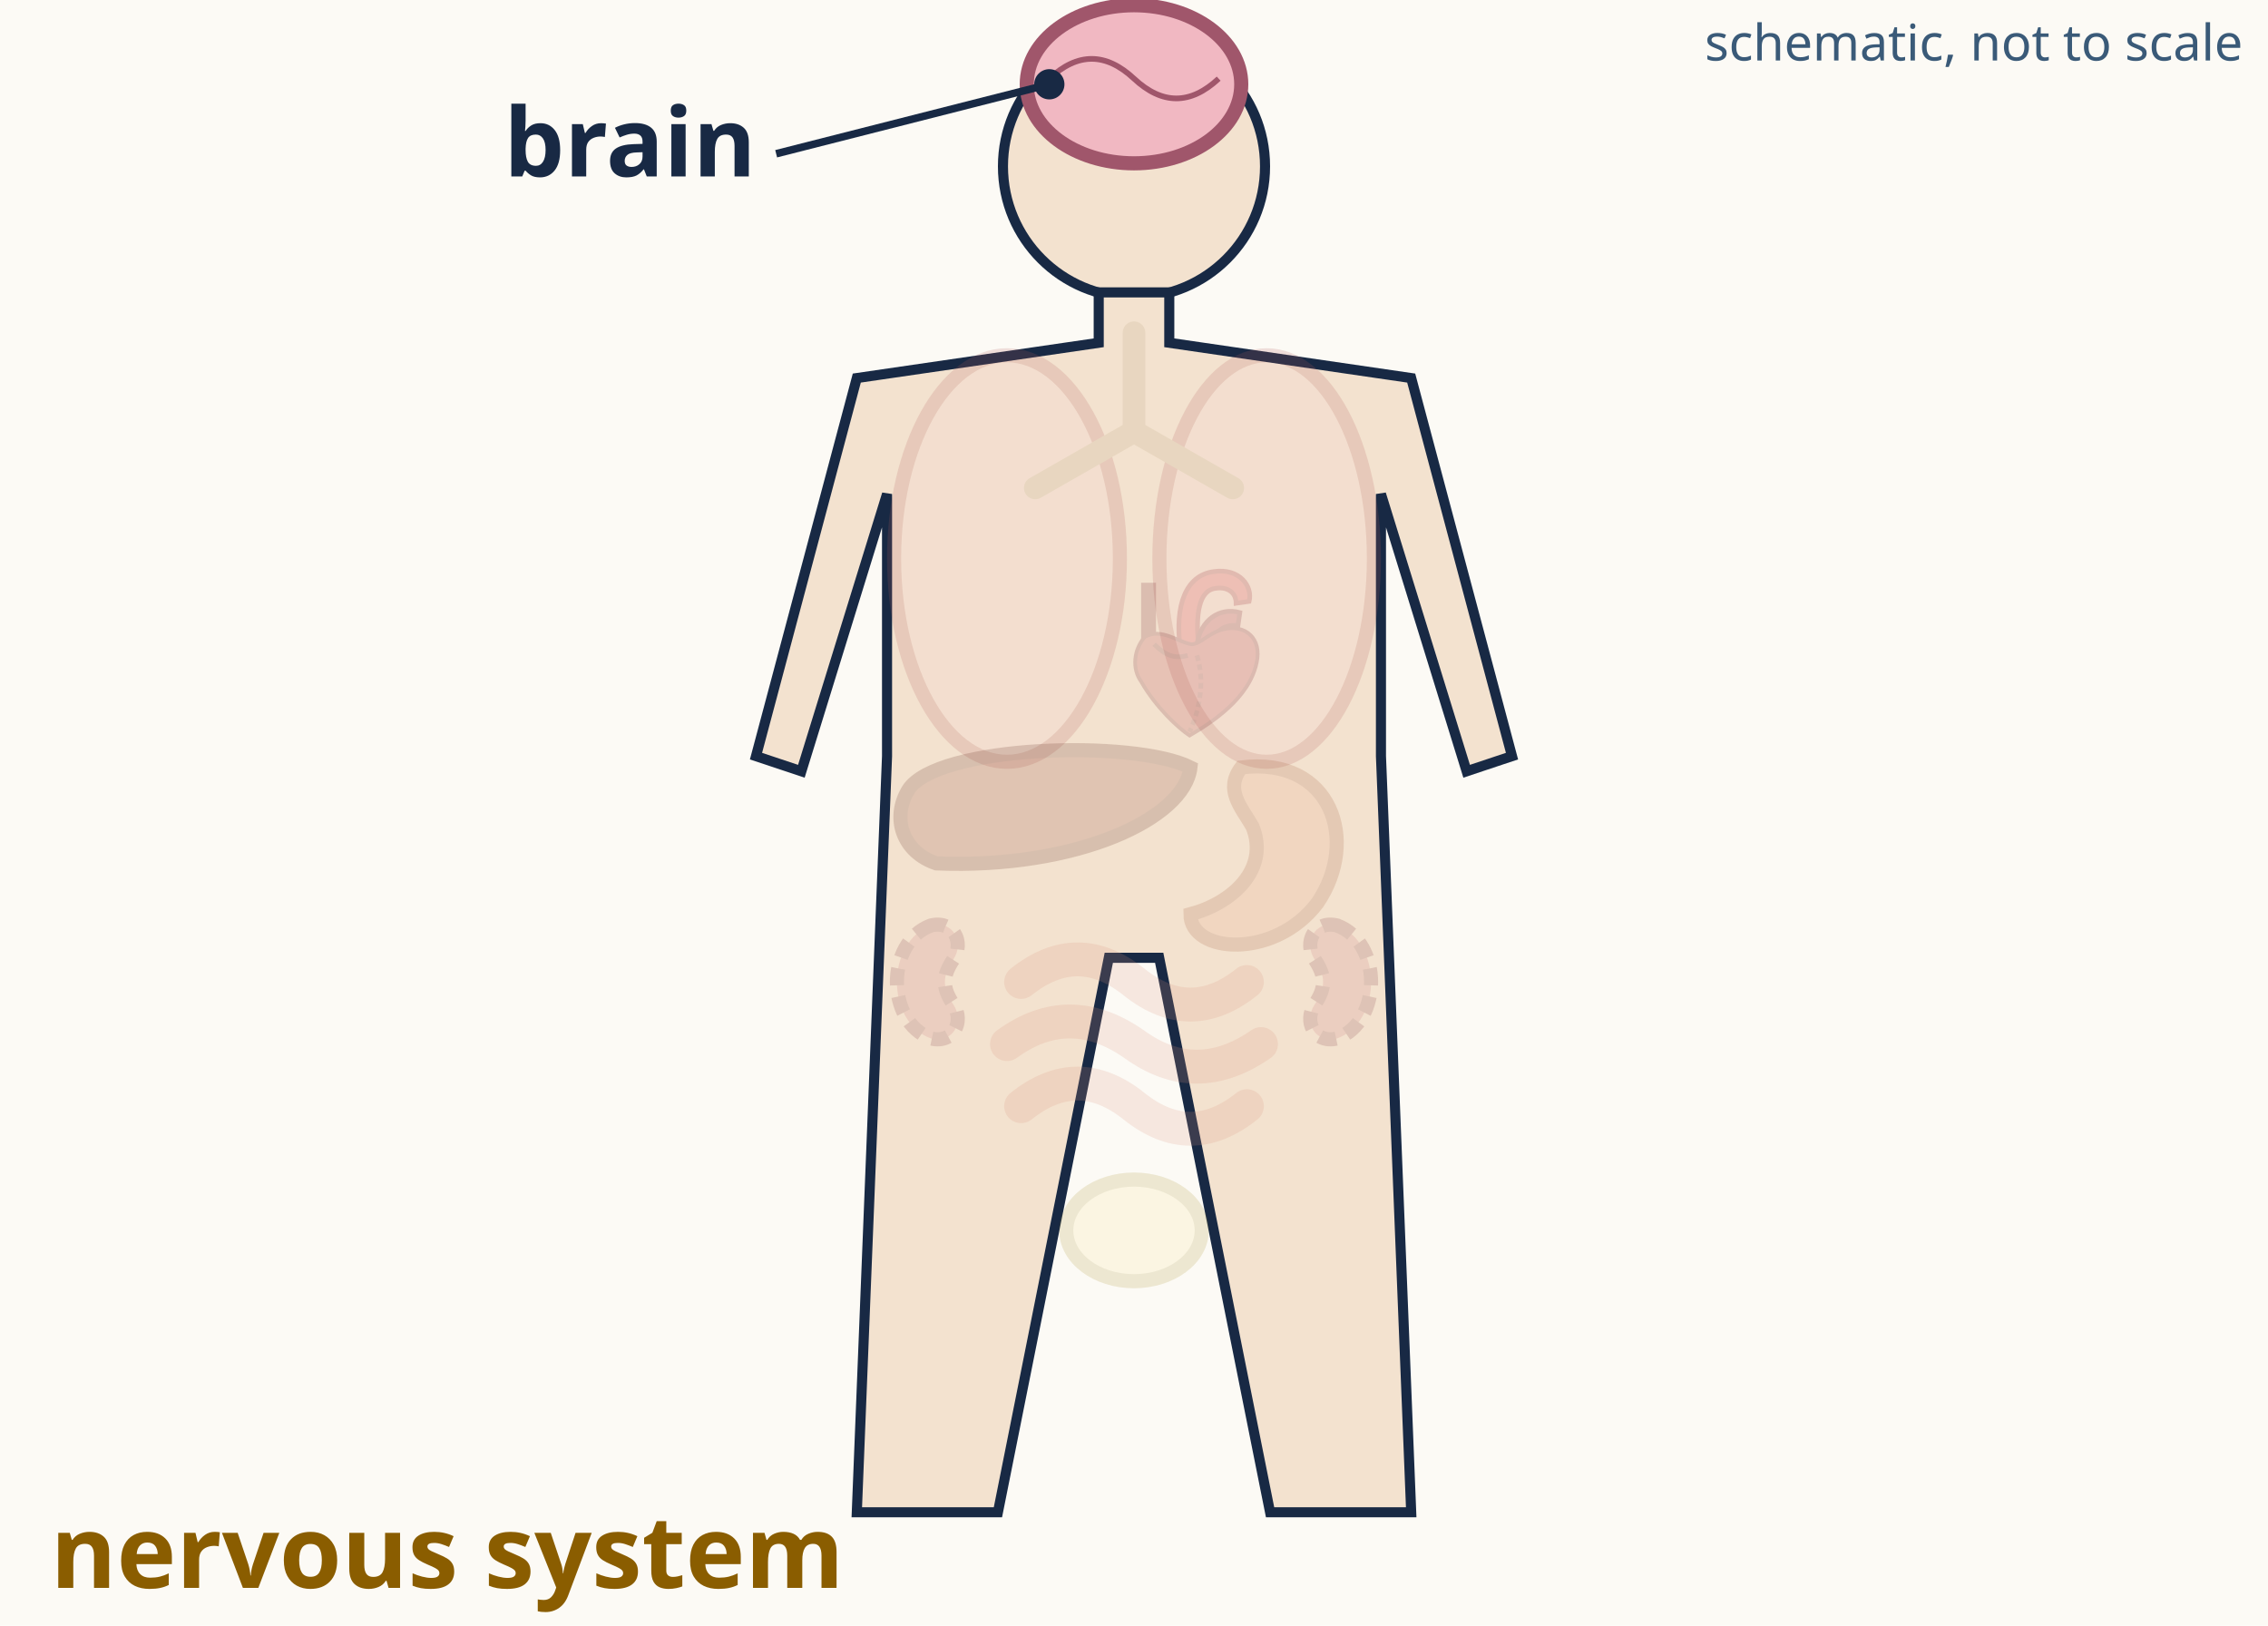
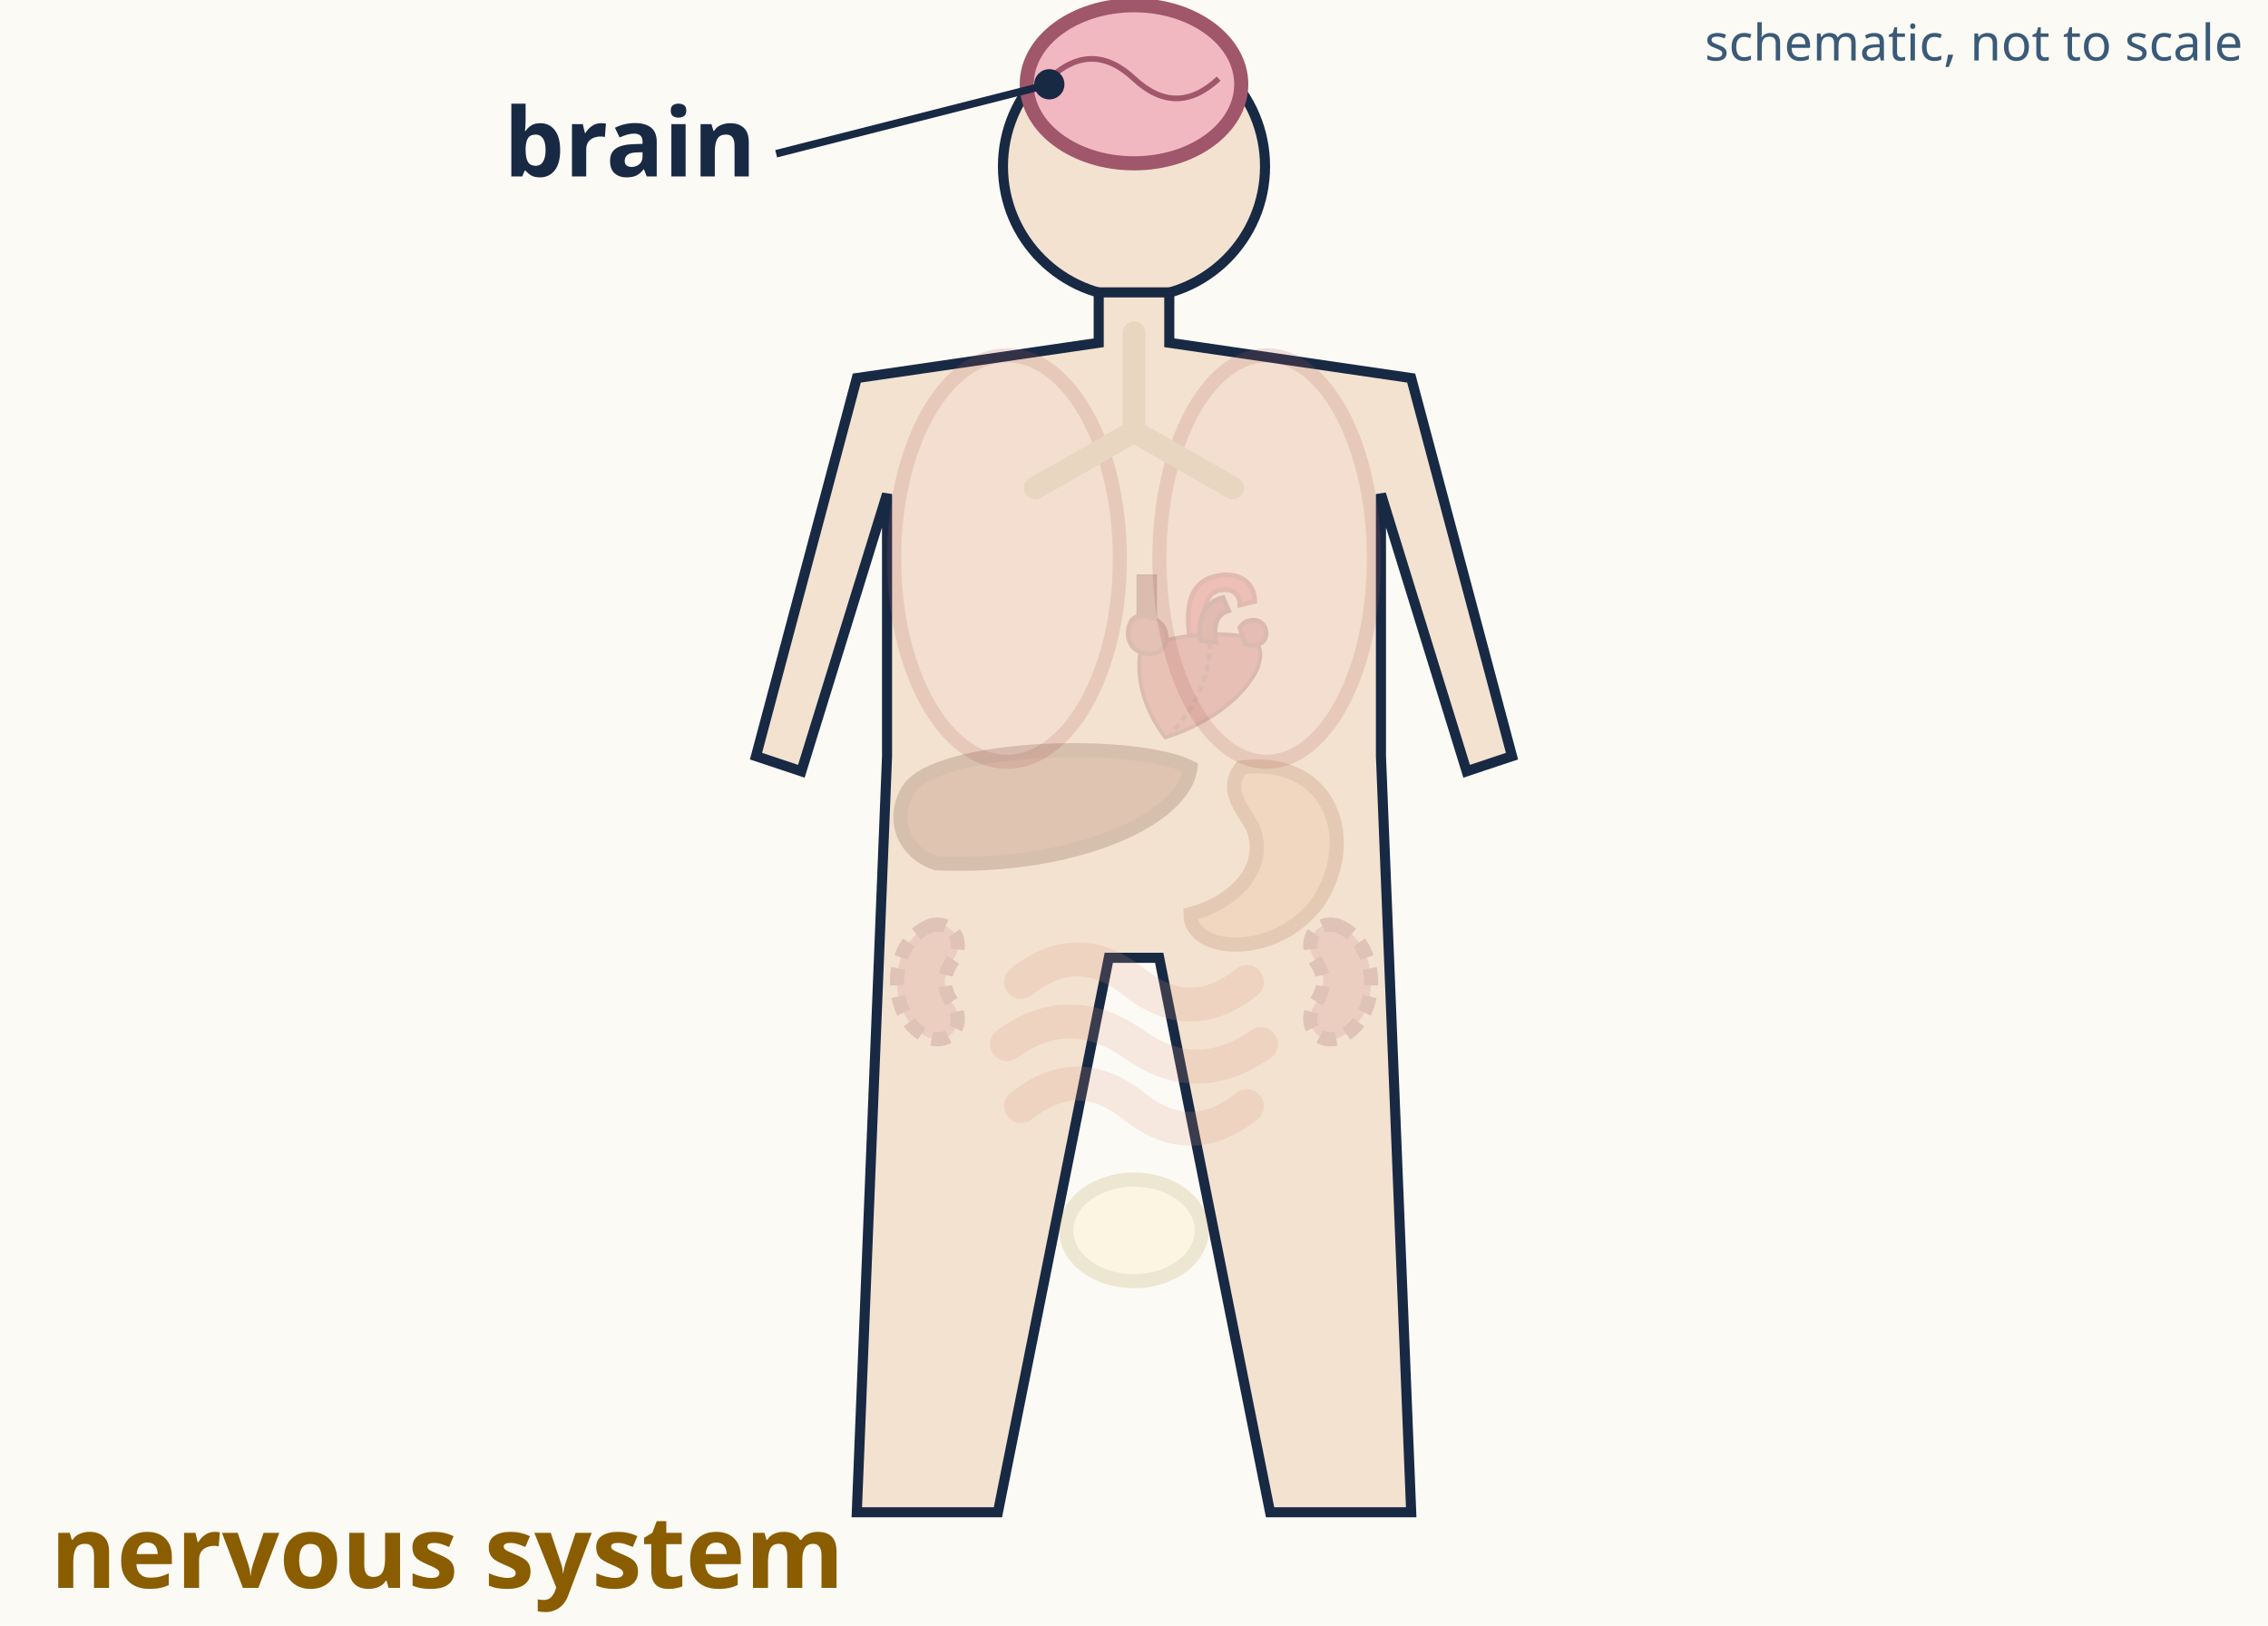
<svg xmlns="http://www.w3.org/2000/svg" viewBox="0 0 900 645" role="img" aria-label="Body map, front view: brain, lungs, heart, liver, stomach, small intestine, kidneys (at the back) and bladder; nervous highlighted">
  <rect width="900" height="645" fill="#fcfaf5" />
  <circle cx="450" cy="66" r="52" fill="#f3e2cf" stroke="#182944" stroke-width="4" />
  <path d="M436 116 H464 V136 L560 150 L600 300 L582 306 L548 196 L548 300 L560 600 H504 L460 380 H440 L396 600 H340 L352 300 L352 196 L318 306 L300 300 L340 150 L436 136 Z" fill="#f3e2cf" stroke="#182944" stroke-width="4" />
  <g opacity="1" transform="translate(-54.0 -36.0) scale(1.12)">
    <ellipse cx="450" cy="62" rx="38" ry="28" fill="#f1b8c2" stroke="#a0566b" stroke-width="5" />
    <path d="M420 60 q15 -14 30 0 q15 14 30 0" stroke="#a0566b" stroke-width="2" fill="none" />
  </g>
  <g opacity=".18" transform="translate(-54.0 -36.0) scale(1.12)">
    <ellipse cx="405" cy="230" rx="40" ry="72" fill="#f6cfcf" stroke="#b05a5a" stroke-width="5" />
    <ellipse cx="497" cy="230" rx="38" ry="72" fill="#f6cfcf" stroke="#b05a5a" stroke-width="5" />
    <path d="M450 150 V185 M450 185 L415 205 M450 185 L485 205" stroke="#b8a27c" stroke-width="8" fill="none" stroke-linecap="round" />
  </g>
  <g opacity=".18" transform="translate(-54.0 -36.0) scale(1.12)">
    <g transform="translate(438 230) scale(0.330)">
-       <path d="M44 26 h16 v62 h-16 Z" fill="#6e1423" />
-       <path d="M86 96 C80 50 92 18 122 14 C150 10 164 30 160 46 L146 48 C146 36 136 30 124 32 C106 34 102 60 106 96 Z" fill="#d8323b" stroke="#8e1622" stroke-width="5" />
-       <path d="M104 92 C108 66 128 52 150 58 L148 72 C132 70 120 80 120 96 Z" fill="#a8263a" stroke="#6e1423" stroke-width="5" />
-       <path d="M48 84 C36 98 34 118 44 132 C60 160 84 182 96 190 C120 176 160 150 168 112 C174 86 156 70 132 76 C116 80 108 92 98 92 C84 90 66 74 48 84 Z" fill="#b3313c" stroke="#6e1423" stroke-width="4" />
-       <path d="M58 92 C70 104 80 108 94 104" stroke="#6e1423" stroke-width="5" fill="none" />
-       <path d="M104 104 C112 130 108 160 96 186" stroke="#7a1a26" stroke-width="5" fill="none" stroke-dasharray="6 4" />
+       <path d="M96 84 C92 52 96 28 120 20 C146 12 166 24 166 46 L150 50 C150 36 140 32 128 34 C112 38 110 56 112 84 Z" fill="#d8323b" stroke="#8e1622" stroke-width="5" />
+       <path d="M40 18 h20 v66 h-20 Z" fill="#6e1423" stroke="#4a0d17" stroke-width="2" />
+       <path d="M44 96 C38 122 44 158 70 192 C104 182 150 156 168 120 C176 102 172 88 158 84 C124 78 78 82 44 96 Z" fill="#b3313c" stroke="#6e1423" stroke-width="4" />
+       <path d="M34 66 C26 80 30 100 50 102 C66 104 74 92 70 78 C66 64 44 56 34 66 Z" fill="#a8263a" stroke="#6e1423" stroke-width="5" />
+       <path d="M150 74 C158 62 176 64 178 78 C180 90 168 96 156 92 Z" fill="#a8263a" stroke="#6e1423" stroke-width="5" />
+       <path d="M108 88 C104 66 112 46 132 42 L138 56 C124 60 122 72 124 90 Z" fill="#8e1622" stroke="#5a0f1a" stroke-width="5" />
+       <path d="M118 90 C118 124 104 158 76 188" stroke="#6e1423" stroke-width="5" fill="none" stroke-dasharray="7 5" />
    </g>
  </g>
  <g opacity=".18" transform="translate(-54.0 -36.0) scale(1.12)">
    <path d="M370 312 C380 296 450 294 470 304 C468 322 430 340 380 338 C368 334 364 322 370 312 Z" fill="#8a3b2a" stroke="#5a2418" stroke-width="5" />
  </g>
  <g opacity=".18" transform="translate(-54.0 -36.0) scale(1.12)">
    <path d="M488 304 C520 300 530 330 515 352 C500 372 470 370 470 356 C485 352 498 340 492 325 C488 318 482 312 488 304 Z" fill="#e8a07a" stroke="#a05a3a" stroke-width="5" />
  </g>
  <g opacity=".18" transform="translate(-54.0 -36.0) scale(1.12)">
    <path d="M410 380 q20 -16 40 0 q20 16 40 0 M405 402 q22 -16 45 0 q22 16 45 0 M410 424 q20 -16 40 0 q20 16 40 0" stroke="#d98f7a" stroke-width="12" fill="none" stroke-linecap="round" />
  </g>
  <g opacity=".18" transform="translate(-54.0 -36.0) scale(1.12)">
    <path d="M378 360 c-16 6 -16 34 0 40 c8 2 12 -6 8 -12 c-4 -6 -4 -10 0 -16 c4 -6 0 -14 -8 -12 Z M522 360 c16 6 16 34 0 40 c-8 2 -12 -6 -8 -12 c4 -6 4 -10 0 -16 c-4 -6 0 -14 8 -12 Z" fill="#c9737a" stroke="#7d3a40" stroke-width="5" stroke-dasharray="6 4" />
  </g>
  <g opacity=".18" transform="translate(-54.0 -36.0) scale(1.12)">
    <ellipse cx="450" cy="468" rx="24" ry="18" fill="#f3e08a" stroke="#a8902b" stroke-width="5" />
  </g>
  <line x1="416.4" y1="33.44" x2="308" y2="61" stroke="#182944" stroke-width="3" />
  <circle cx="416.4" cy="33.44" r="6" fill="#182944" />
  <text x="300" y="70" font-size="38" font-weight="800" fill="#182944" text-anchor="end" font-family="Montserrat, Segoe UI, sans-serif">brain</text>
  <text x="20" y="630" font-size="40" font-weight="800" fill="#8a5d00" text-anchor="start" font-family="Montserrat, Segoe UI, sans-serif">nervous system</text>
  <text x="890" y="24" font-size="20" font-weight="500" fill="#3a5a78" text-anchor="end" font-family="Montserrat, Segoe UI, sans-serif">schematic, not to scale</text>
</svg>
